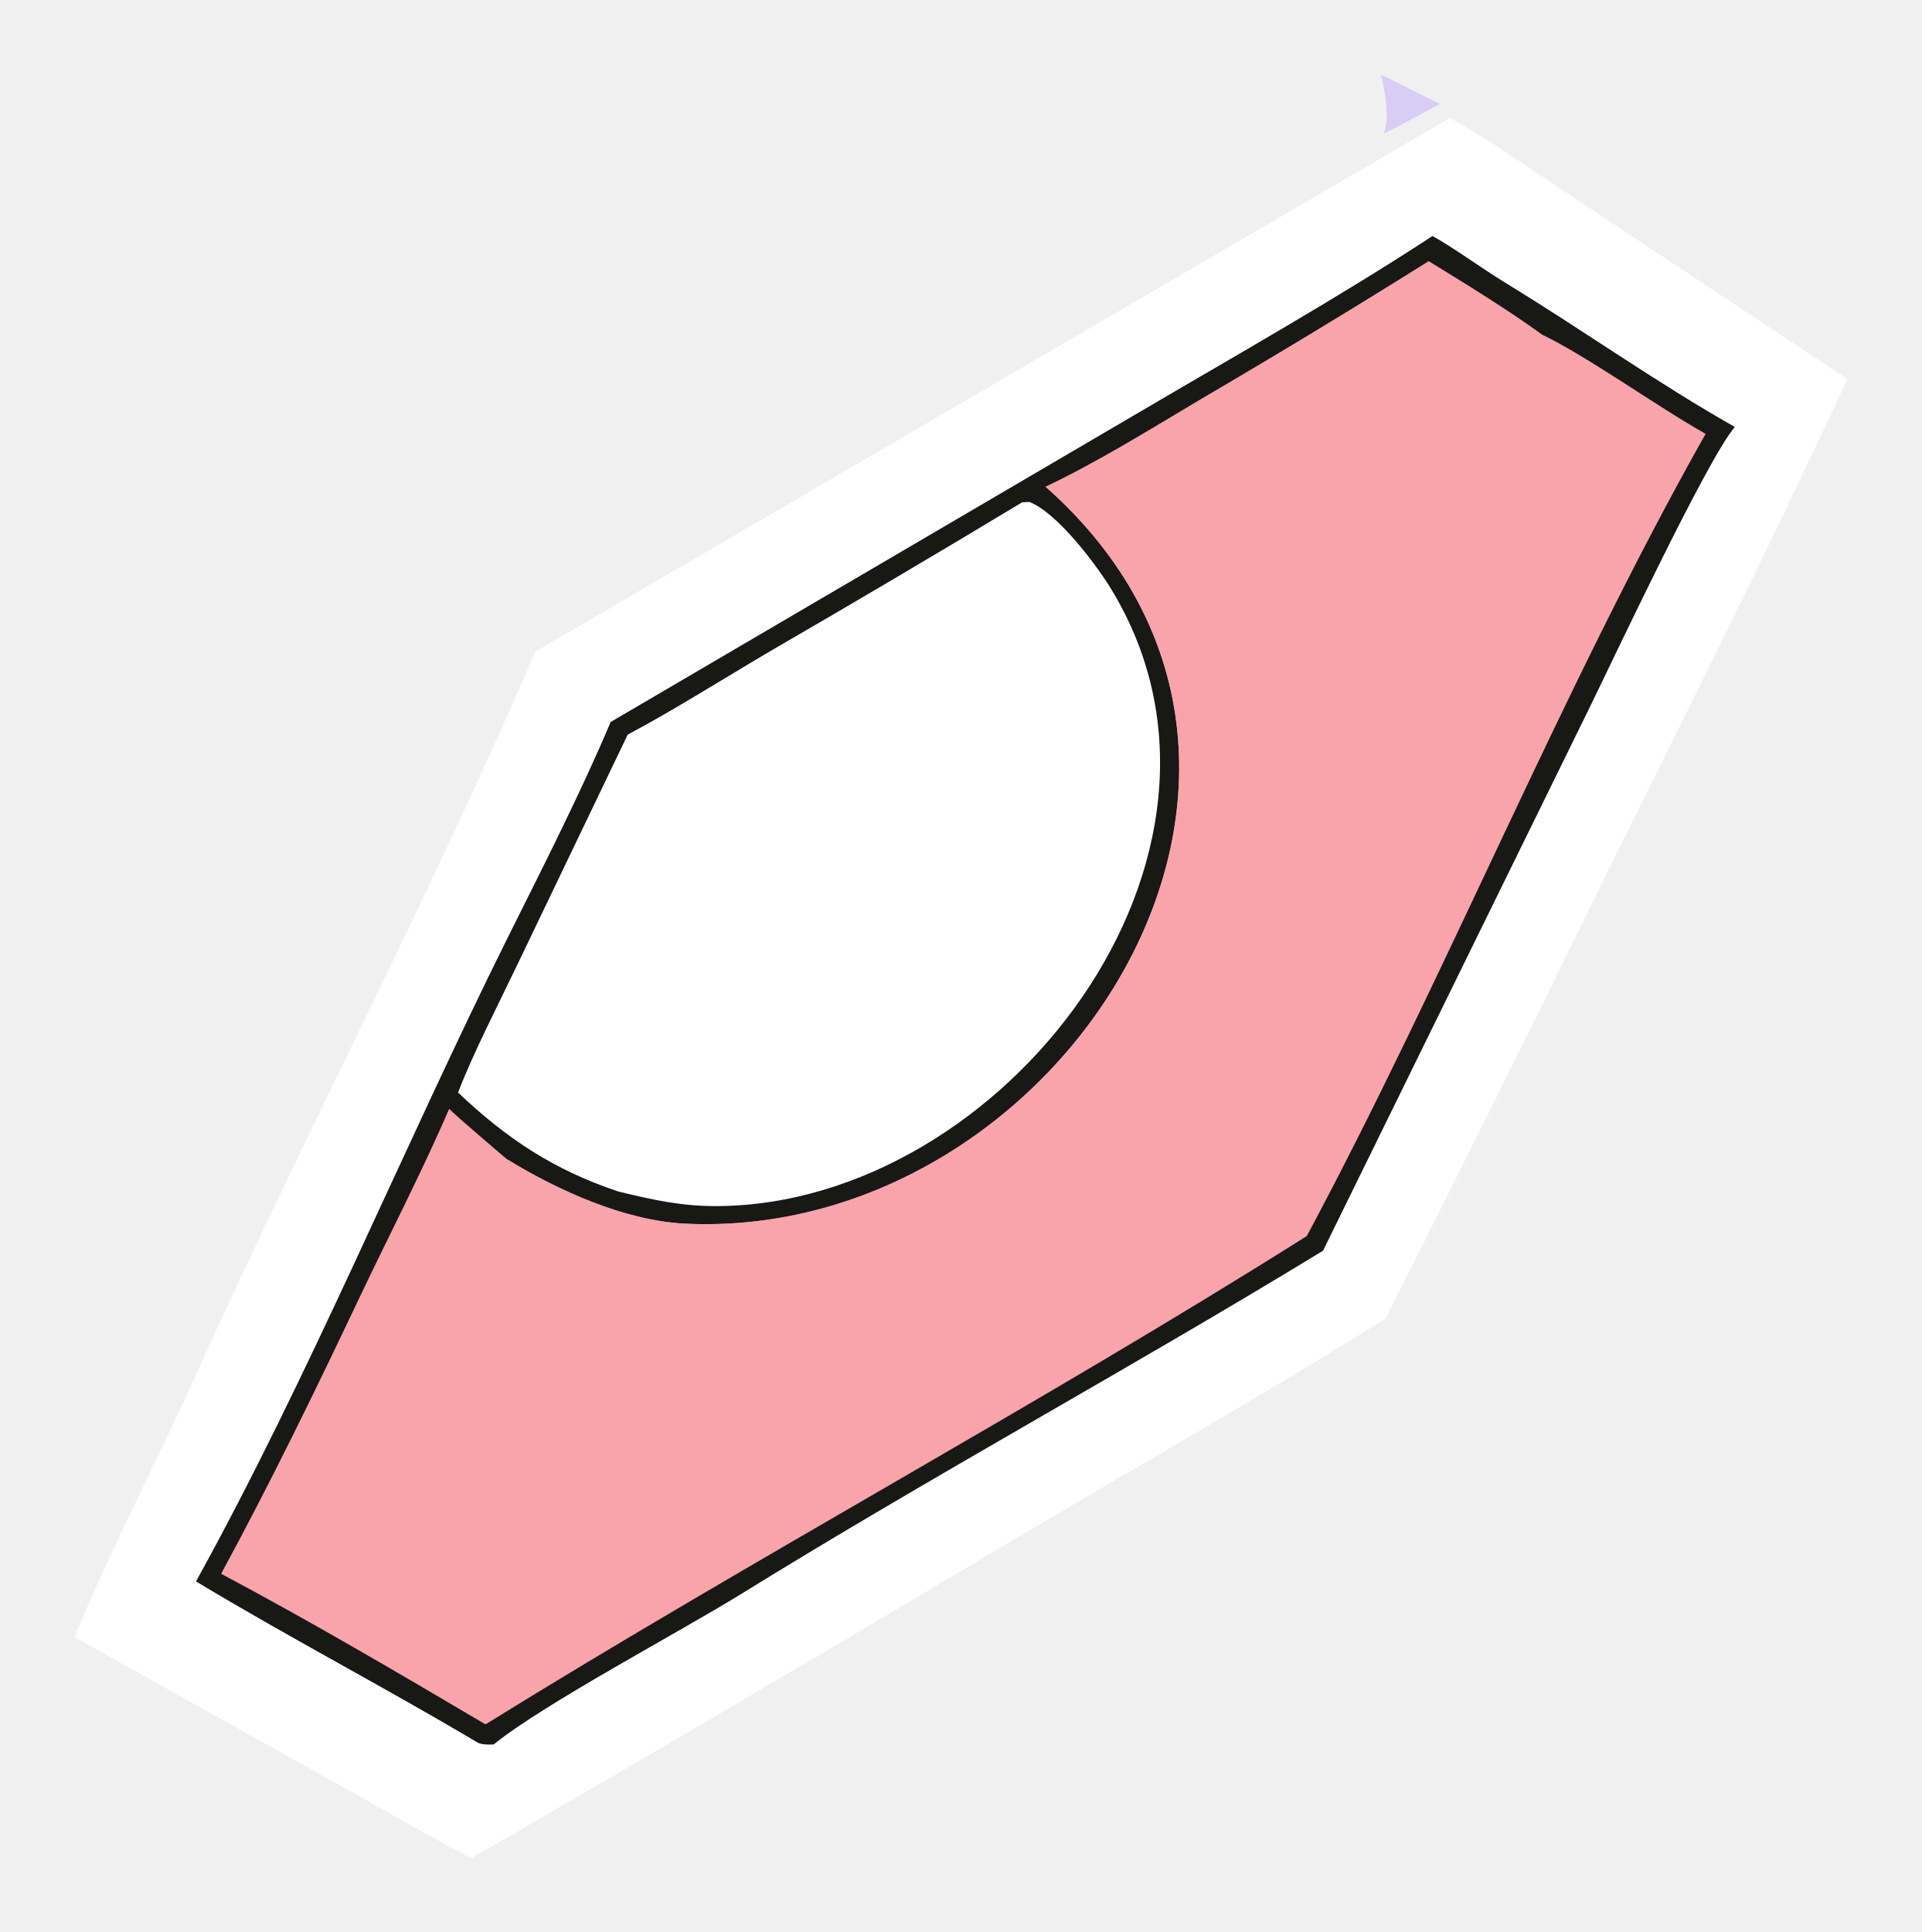
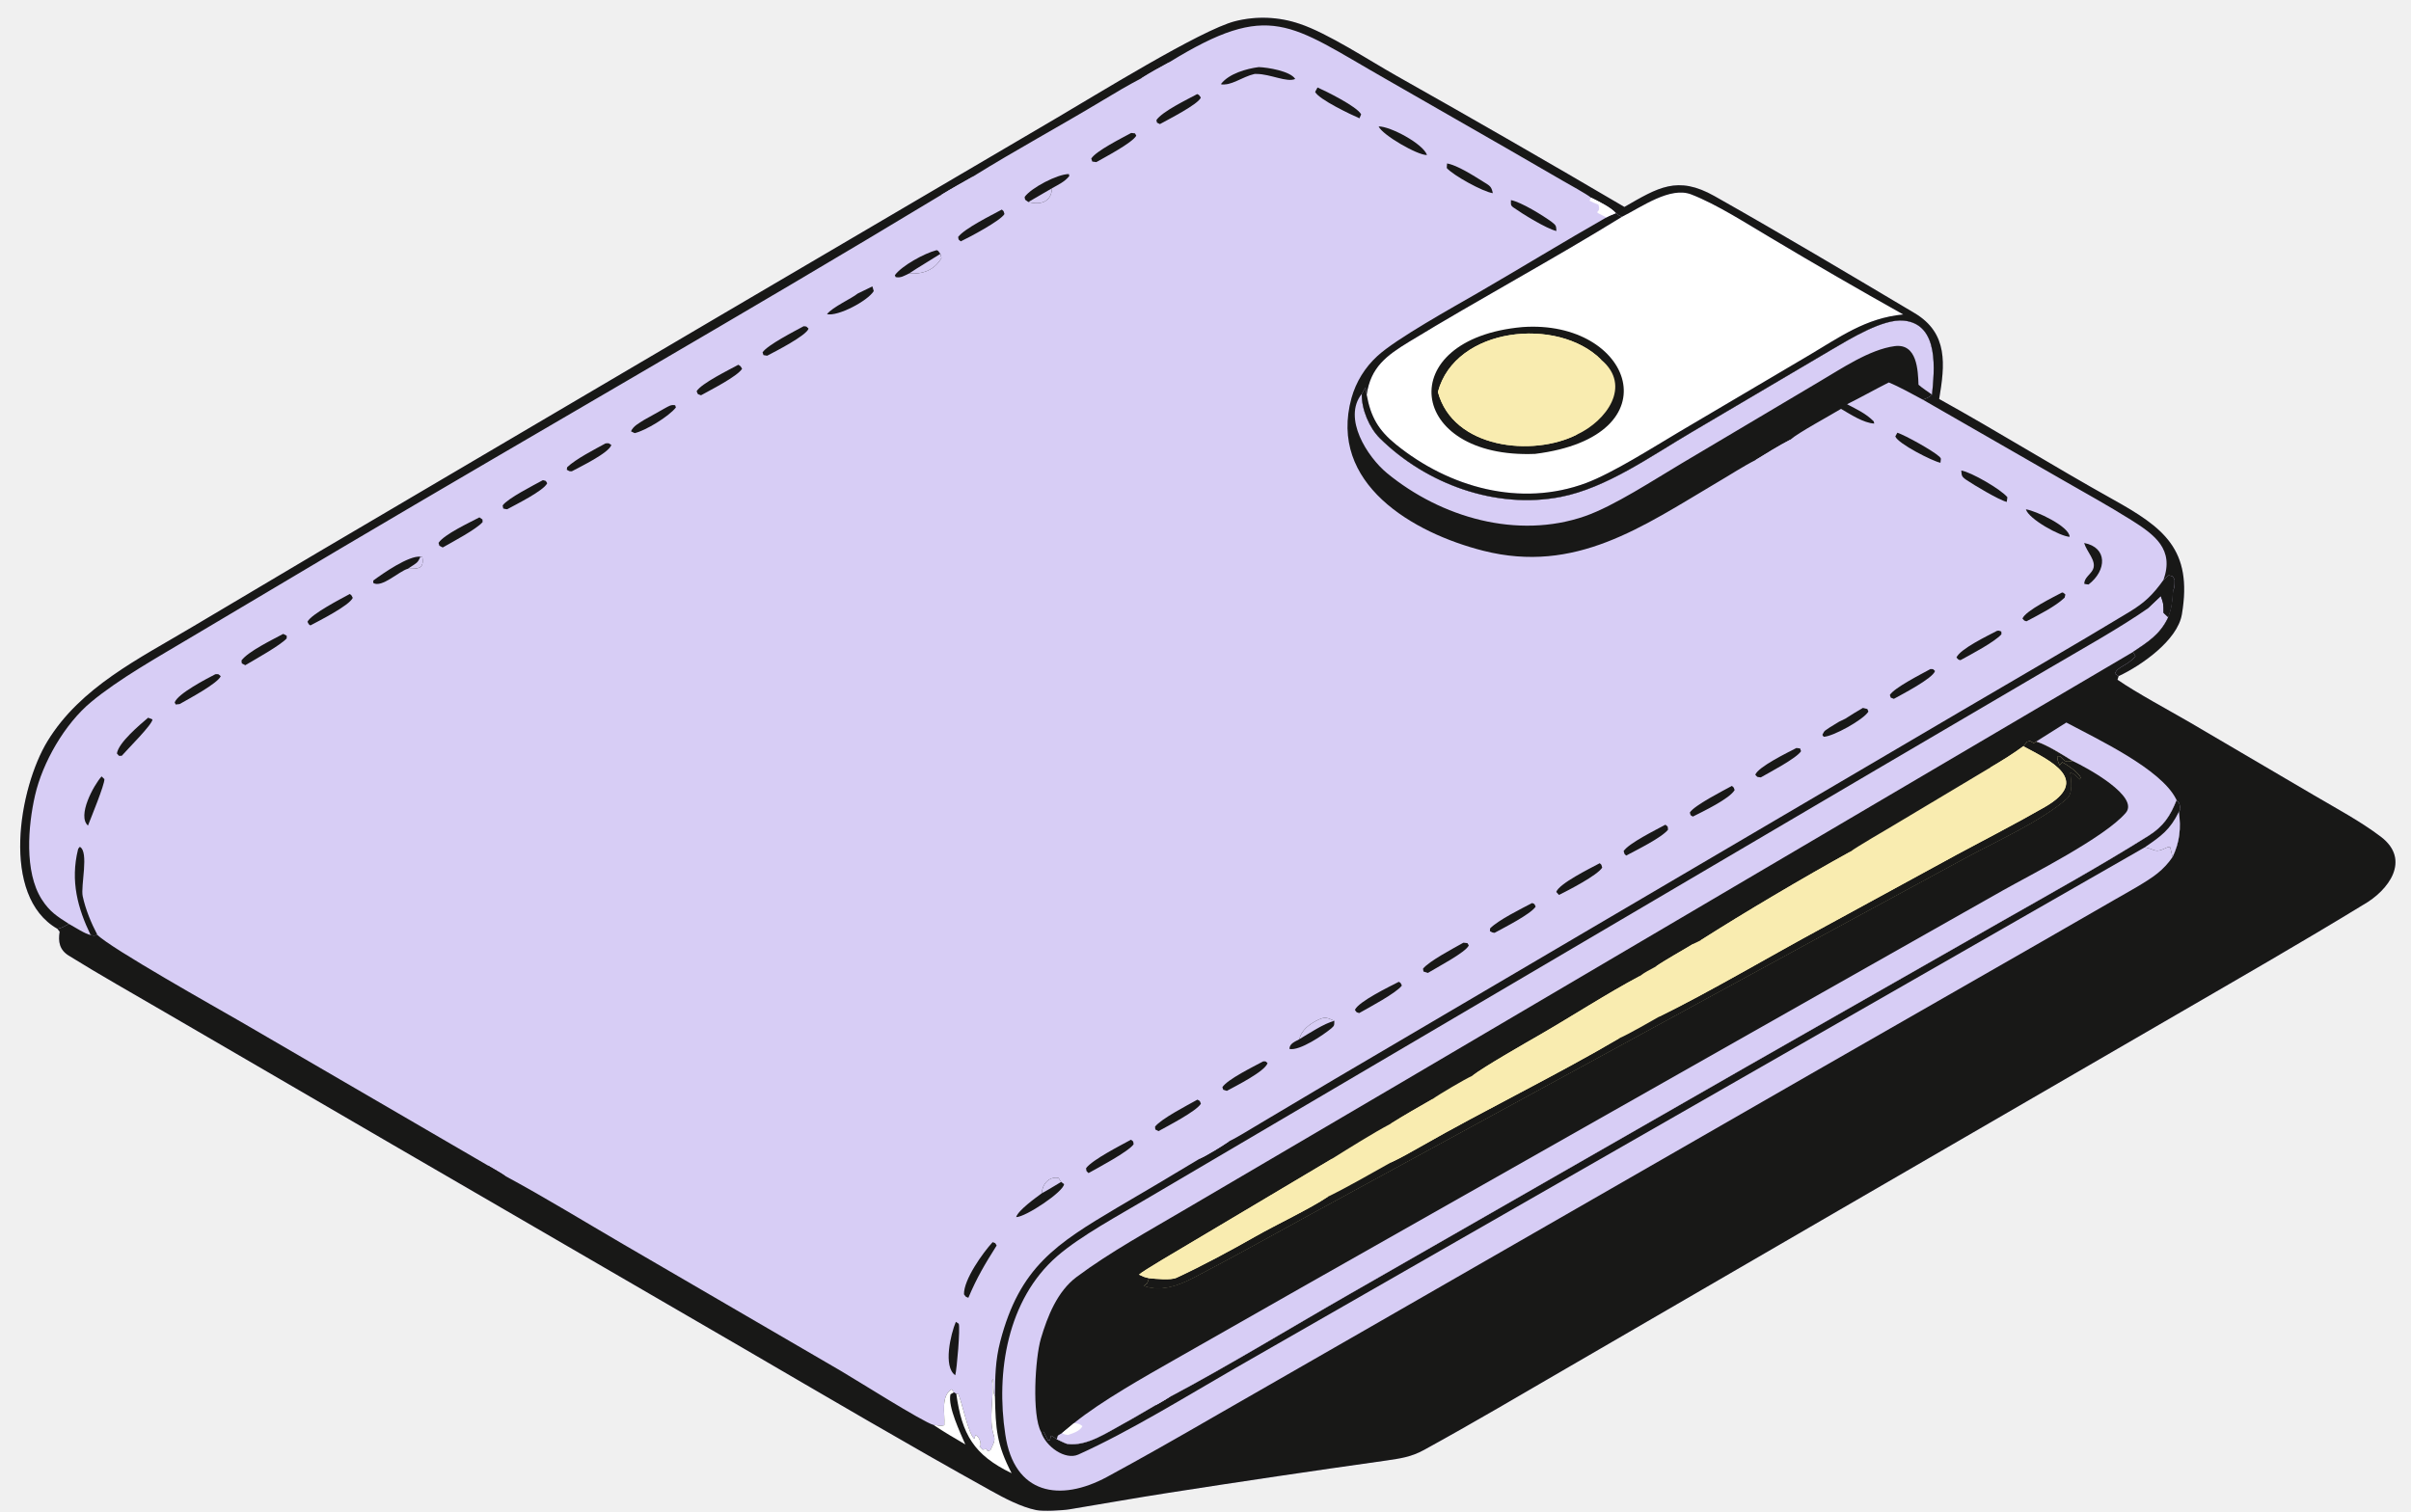
- <svg xmlns="http://www.w3.org/2000/svg" viewBox="0 0 413.1 415.3" width="413.1" height="415.3" fill="none">
-   <g transform="translate(-2407.6, -4610.3)">
-     <path d="M2719.28 4635.66C2725.14 4638.65 2739.23 4648.4 2745.26 4652.36L2804.69 4691.78C2788.69 4726.4 2770.14 4763.38 2753.15 4797.71C2737.44 4829.81 2721.54 4861.82 2705.44 4893.73C2680.32 4909.52 2651.87 4925.66 2626.16 4940.88C2587.31 4964.06 2548.3 4986.97 2509.13 5009.62C2506.66 5008.92 2488.01 4998.18 2484.19 4996.04L2423.6 4962.2C2431.42 4943.34 2441.17 4924.77 2449.56 4906.16C2472.76 4854.75 2500.54 4801.94 2522.68 4750.37L2719.28 4635.66Z" fill="white" />
-     <path d="M2715.51 4661.03C2719.67 4663.28 2726.75 4668.4 2731.23 4671.12C2747.51 4681.04 2763.96 4692.73 2780.51 4702.08C2774.69 4708.76 2754.34 4752.1 2748.99 4763.01L2691.99 4879.15C2651.2 4904.07 2607.71 4927.69 2566.93 4952.93C2553.51 4961.23 2524.57 4976.5 2513.72 4985.28C2512.67 4985.34 2511.06 4985.36 2510.16 4984.82C2490.26 4972.98 2469.53 4962.18 2449.73 4950.24C2474.05 4906.31 2494.37 4856.74 2516.83 4811.66C2524.12 4797.04 2532.57 4780.45 2538.86 4765.5L2652.08 4699.15C2672.22 4687.3 2696.08 4673.81 2715.51 4661.03Z" fill="#181817" />
-     <path d="M2714.7 4666.47C2722.2 4671.06 2731.93 4677.05 2738.94 4682.16C2748.87 4686.91 2763.78 4697.69 2774.23 4703.56C2743.26 4758.46 2718.41 4820.12 2688.5 4876C2631.51 4911.95 2569.65 4945.22 2511.96 4980.97C2493.54 4970.09 2474.02 4958.62 2455.13 4948.6C2465.71 4929.1 2475.34 4909.33 2484.84 4889.29C2491.07 4876.15 2498.43 4861.96 2504.14 4848.66C2506.15 4850.64 2516.62 4859.54 2516.59 4859.5C2527.59 4866.23 2541.91 4872.72 2554.91 4873.34C2635.3 4877.14 2700.91 4775.58 2632.36 4714.94C2643.65 4709.59 2655.13 4702.42 2665.86 4696.05C2682.28 4686.44 2698.57 4676.58 2714.7 4666.47Z" fill="#F9A3AA" />
-     <path d="M2714.7 4666.47C2722.2 4671.06 2731.93 4677.05 2738.94 4682.16C2732.15 4682.03 2717.3 4669.89 2714.91 4671.15C2703.35 4677.19 2645.91 4708.72 2642.25 4718.31C2643.24 4719.31 2642.59 4718.91 2644.32 4719.22C2673.47 4754.87 2667.6 4809.24 2635.68 4841.59C2621.68 4855.78 2617.55 4857.03 2601.62 4867.5C2584.32 4878.87 2523.1 4880.59 2516.59 4859.5C2527.59 4866.23 2541.91 4872.72 2554.91 4873.34C2635.3 4877.14 2700.91 4775.58 2632.36 4714.94C2643.65 4709.59 2655.13 4702.42 2665.86 4696.05C2682.28 4686.44 2698.57 4676.58 2714.7 4666.47Z" fill="#F9A3AA" />
-     <path d="M2627.33 4718.27L2628.86 4718.2C2634.77 4720.45 2643.14 4731.48 2646.49 4736.99C2681.3 4794.24 2623.22 4869.23 2561.78 4869.56C2554.12 4869.61 2547.87 4868.21 2540.49 4866.42C2526.72 4861.82 2516.54 4855.1 2506.07 4845.16C2508.96 4837.39 2515.17 4825.28 2518.87 4817.53L2542.53 4768.21C2551.96 4763.23 2563.9 4755.72 2573.27 4750.21C2591.38 4739.72 2609.4 4729.08 2627.33 4718.27Z" fill="white" />
-     <path d="M2704.47 4626.32C2708.55 4628.36 2713.02 4630.71 2717.11 4632.63C2713.52 4634.53 2708.57 4637.33 2705.01 4639.01C2706.43 4635.55 2705.28 4629.92 2704.47 4626.32Z" fill="#D7CDF5" />
+ <svg xmlns="http://www.w3.org/2000/svg" viewBox="0 0 639.9 401.2" width="639.9" height="401.2" fill="none">
+   <g transform="translate(-3902.9, -5130.4)">
+     <path d="M3918.14 5376.94C3902.94 5368.29 3907.92 5339.54 3915.53 5327.1C3924.29 5312.78 3939.79 5305.25 3953.79 5296.9L3987.17 5277.09L4095.33 5213.41L4183.13 5161.84C4193.08 5156.04 4221.67 5138.29 4230.71 5136.03C4236.36 5134.6 4242.3 5134.84 4247.82 5136.72C4255.23 5139.16 4266.53 5146.58 4273.57 5150.54C4293.83 5161.95 4313.98 5173.55 4334.03 5185.33C4342.93 5180.22 4348.07 5176.88 4357.96 5182.46C4375.82 5192.54 4393.43 5203.04 4411.06 5213.52C4420.02 5218.85 4419.1 5227.26 4417.57 5236.31C4433.03 5244.88 4448.07 5254.25 4463.63 5262.93C4477.09 5270.43 4484.91 5276.17 4481.99 5293.46C4480.83 5300.39 4471.16 5307.09 4465.2 5309.87L4464.9 5310.83C4469.95 5314.32 4478.5 5318.9 4484.09 5322.15L4517.14 5341.55C4522.99 5344.99 4529.42 5348.42 4534.79 5352.5C4542.88 5358.64 4536.87 5366.76 4530.13 5370.56C4513.77 5380.56 4497.18 5390.07 4480.61 5399.69L4390.91 5451.68L4319.6 5493.05C4306.8 5500.49 4293.83 5508.15 4280.85 5515.27C4277.39 5517.16 4274.63 5517.52 4270.78 5518.09C4251.52 5520.8 4232.28 5523.65 4213.06 5526.65C4204.27 5528.01 4195.54 5529.59 4186.76 5531.03C4184.84 5531.35 4179.74 5531.6 4177.95 5531.24C4173.93 5530.43 4169.51 5528.09 4165.92 5526.1C4143.88 5513.86 4122.08 5501.03 4100.29 5488.34L4006.66 5433.98L3946.69 5399.09C3938.17 5394.1 3929.53 5389.27 3921.15 5384.06C3918.68 5382.53 3918.3 5380.35 3918.73 5377.71L3918.14 5376.94Z" fill="#D7CDF5" />
+     <path d="M4477.1 5284.35L4478.49 5283.1C4479.84 5283.49 4479.35 5283.1 4480.05 5284.25C4480.06 5285.08 4480.12 5286.45 4479.64 5287.17C4479.39 5289.99 4479.36 5291.56 4478.32 5294.23L4478.22 5294.54C4476.11 5298.89 4472.9 5300.85 4469.01 5303.46L4469.67 5304.55C4467.54 5307.23 4464.84 5307.25 4464.23 5309.24L4465.2 5309.87L4464.9 5310.83C4469.95 5314.32 4478.5 5318.9 4484.09 5322.15L4517.14 5341.55C4522.99 5344.99 4529.42 5348.42 4534.79 5352.5C4542.88 5358.64 4536.87 5366.76 4530.13 5370.56C4513.77 5380.56 4497.18 5390.07 4480.61 5399.69L4390.91 5451.68L4319.6 5493.06C4306.8 5500.49 4293.83 5508.15 4280.85 5515.27C4277.39 5517.16 4274.63 5517.52 4270.78 5518.09C4251.52 5520.8 4232.28 5523.65 4213.06 5526.65C4204.27 5528.01 4195.54 5529.59 4186.76 5531.03C4184.84 5531.35 4179.74 5531.6 4177.95 5531.24C4173.93 5530.43 4169.5 5528.09 4165.92 5526.1C4143.88 5513.86 4122.08 5501.03 4100.29 5488.34L4006.66 5433.98L3946.69 5399.09C3938.17 5394.1 3929.53 5389.27 3921.15 5384.06C3918.68 5382.53 3918.3 5380.35 3918.73 5377.71L3918.14 5376.94C3919.29 5376.75 3920.16 5376.19 3921.2 5375.65C3922.6 5376.41 3925.69 5378.43 3926.95 5378.58C3927.89 5378.79 3927.82 5378.81 3928.74 5378.54C3932.16 5382.06 3960.69 5398.07 3966.6 5401.49L4032.43 5439.79C4033.92 5440.67 4035.69 5441.66 4037.11 5442.62C4047.24 5448.06 4058.23 5454.8 4068.26 5460.64L4126.07 5494.29C4130.09 5496.63 4147.69 5507.78 4150.71 5508.66C4152.08 5508.69 4152.17 5509.08 4153.53 5508.71C4153.73 5505.57 4152.52 5500.96 4155.5 5499.18L4156.08 5499.98L4156.71 5500.37L4157.26 5500.44C4158.24 5502.72 4159.97 5511.28 4161.51 5512.3L4161.79 5511.34C4162.74 5511.72 4163.14 5512.95 4163.19 5513.92L4162.87 5514.36L4163.69 5515.19L4164.68 5515.05L4165.05 5515.58L4165.76 5515.35C4166.42 5513.9 4167.15 5512.88 4166.69 5511.5C4165.17 5506.9 4166.78 5501.75 4166.21 5496.83L4166.44 5496.45C4166.63 5497.99 4166.34 5499.86 4166.97 5501.04C4167.01 5495.83 4167.07 5491.48 4168.38 5486.46C4173.52 5466.7 4183.26 5460.56 4199.4 5450.96C4206.71 5446.69 4214 5442.37 4221.24 5438C4223.38 5437.02 4227.24 5434.65 4229.19 5433.3C4231.19 5432.37 4235.57 5429.64 4237.63 5428.43L4257.08 5416.87L4328.27 5375.02L4423.52 5319.07C4438.33 5310.36 4453.34 5301.74 4468.04 5292.84C4472.13 5290.36 4474.32 5288.25 4477.1 5284.35Z" fill="#181817" />
+     <path d="M4476.41 5288.71C4477.15 5290.81 4477.09 5290.78 4477.1 5293.07L4478.32 5294.23L4478.22 5294.54C4476.11 5298.89 4472.9 5300.85 4469.01 5303.46L4275.09 5417.59L4217.74 5451.26C4208.2 5456.9 4197.47 5462.76 4188.65 5469.35C4183.52 5473.19 4180.92 5479.77 4179.15 5485.75C4177.63 5490.93 4176.74 5506.05 4179.22 5510.52L4179.93 5510.48C4180.31 5511.23 4180.68 5511.99 4181.05 5512.74L4181.54 5512.69L4181.87 5511.46C4182.51 5511.82 4182.79 5512 4183.38 5512.44C4183.92 5512.68 4185.76 5513.62 4186.18 5513.68C4191.37 5514.39 4196.76 5510.61 4201.2 5508.22C4203.88 5506.77 4206.82 5504.98 4209.59 5503.39C4210.73 5502.82 4212.2 5501.88 4213.33 5501.21C4228.55 5493.16 4246.22 5482.39 4261.31 5473.77L4366.29 5413.64L4434.5 5374.76C4447.3 5367.48 4460.64 5360.08 4473.12 5352.25C4477.13 5349.73 4478.9 5346.99 4480.58 5342.77C4481.5 5343.67 4481.39 5343.95 4481.59 5345.24L4481.19 5345.88C4481.78 5350.23 4481.43 5353.89 4479.51 5357.9C4478.4 5359.54 4477.05 5360.99 4475.5 5362.23C4472.8 5364.41 4467.52 5367.27 4464.38 5369.08L4444.78 5380.36L4383.74 5415.33L4263.53 5484.4L4224.82 5506.61C4215.51 5511.99 4206.21 5517.29 4196.76 5522.41C4184.19 5529.22 4172.06 5527.09 4169.72 5511.19C4167.18 5494.67 4170.24 5475.38 4183.45 5463.87C4189.67 5458.46 4199.99 5452.92 4207.3 5448.57L4250.93 5422.9L4400.8 5334.75L4446.57 5307.9C4454.72 5303.1 4465.74 5296.98 4473.28 5291.67L4476.41 5288.71Z" fill="#D7CDF5" />
+     <path d="M4480.58 5342.77C4481.5 5343.67 4481.39 5343.95 4481.58 5345.24L4481.19 5345.88C4481.78 5350.23 4481.43 5353.89 4479.51 5357.9L4478.89 5355.27C4478.3 5355.27 4478.32 5355.21 4477.87 5355.43C4474.76 5356.94 4475.13 5355.91 4472.16 5355.3L4293.65 5457.52L4230.8 5493.53C4218.02 5500.88 4202.71 5510.37 4189.09 5516.5C4185.63 5518.05 4180.46 5514.41 4179.22 5510.52L4179.93 5510.48C4180.31 5511.23 4180.68 5511.99 4181.05 5512.74L4181.54 5512.69L4181.87 5511.46C4182.51 5511.82 4182.79 5512 4183.38 5512.44C4183.92 5512.68 4185.76 5513.62 4186.18 5513.68C4191.37 5514.39 4196.76 5510.61 4201.2 5508.22C4203.88 5506.77 4206.82 5504.98 4209.59 5503.39C4210.73 5502.82 4212.2 5501.88 4213.33 5501.21C4228.55 5493.16 4246.22 5482.39 4261.31 5473.77L4366.29 5413.64L4434.5 5374.76C4447.3 5367.48 4460.64 5360.08 4473.12 5352.25C4477.13 5349.73 4478.9 5346.99 4480.58 5342.77Z" fill="#181817" />
+     <path d="M4481.19 5345.88C4481.78 5350.23 4481.43 5353.89 4479.51 5357.9L4478.89 5355.28C4478.3 5355.28 4478.32 5355.21 4477.87 5355.43C4474.76 5356.94 4475.13 5355.91 4472.16 5355.3C4476.5 5352.31 4478.8 5350.73 4481.19 5345.88Z" fill="#D7CDF5" />
+     <path d="M4476.41 5288.71C4477.15 5290.81 4477.09 5290.78 4477.1 5293.07L4478.32 5294.23L4478.22 5294.54C4475.5 5293.37 4476.95 5293.48 4473.52 5292.88L4473.28 5291.67L4476.41 5288.71Z" fill="#D7CDF5" />
+     <path d="M4439.9 5328.48L4440.92 5327.28C4442.03 5327.01 4441.45 5327.02 4442.68 5327.65L4443.32 5327.23C4446.12 5328.03 4450.39 5330.77 4452.98 5332.38C4450.93 5332.77 4451.16 5332.59 4449.63 5331.14L4448.89 5331.1C4449.04 5332.39 4449.03 5332.35 4449.55 5333.54L4450.23 5332.7C4451.53 5333.41 4454.63 5335.47 4455.12 5336.82L4454.88 5337.32C4453.91 5336.47 4453.45 5335.74 4452.39 5335.57C4452.66 5337.64 4453.14 5340.98 4451.52 5342.41C4444.74 5348.35 4432.98 5353.64 4425.05 5357.91L4386.75 5378.67L4307.73 5421.73L4251.11 5452.57C4240.72 5458.26 4230.36 5464.04 4219.85 5469.52C4215.71 5471.68 4211.04 5473.4 4206.43 5471.75C4207.73 5470.79 4207.19 5471.39 4207.87 5469.69C4206.52 5469.39 4206.4 5469.3 4205.2 5468.74C4206 5467.87 4216.79 5461.57 4218.49 5460.55L4256.48 5437.95C4260.82 5435.24 4267.48 5431.06 4271.91 5428.73C4275.59 5426.41 4279.39 5424.27 4283.16 5422.1C4284.88 5420.86 4291.75 5416.8 4293.62 5415.98C4296.73 5413.56 4307.83 5407.24 4311.63 5405.05C4320.07 5400.17 4329.62 5393.99 4338.12 5389.48C4339.63 5388.37 4340.63 5387.88 4342.28 5387.01C4344.63 5385.33 4349.45 5382.69 4352.19 5381L4354.13 5380.07C4366.09 5372.46 4381.77 5363.21 4394.13 5356.39C4395.13 5355.52 4403.8 5350.47 4405.26 5349.6L4431.19 5334.1C4434.46 5332.16 4436.84 5330.72 4439.9 5328.48Z" fill="#F9ECB0" />
+     <path d="M4439.9 5328.48L4440.92 5327.28C4442.03 5327.01 4441.45 5327.02 4442.68 5327.65L4443.32 5327.23C4446.12 5328.03 4450.39 5330.77 4452.98 5332.38C4450.93 5332.77 4451.16 5332.59 4449.63 5331.14L4448.89 5331.1C4449.04 5332.39 4449.03 5332.35 4449.55 5333.54L4450.23 5332.7C4451.53 5333.41 4454.63 5335.47 4455.12 5336.82L4454.88 5337.32C4453.91 5336.47 4453.45 5335.74 4452.39 5335.57C4452.66 5337.64 4453.14 5340.98 4451.52 5342.41C4444.74 5348.35 4432.98 5353.64 4425.05 5357.91L4386.75 5378.67L4307.73 5421.73L4251.11 5452.57C4240.72 5458.26 4230.36 5464.04 4219.85 5469.52C4215.71 5471.68 4211.04 5473.4 4206.43 5471.75C4207.73 5470.79 4207.19 5471.39 4207.86 5469.69C4209.69 5469.86 4213.62 5470.28 4215.15 5469.57C4221.86 5466.48 4229.73 5462.24 4236.13 5458.59C4241.54 5455.51 4250.59 5451.25 4255.38 5448.03C4260.73 5445.42 4266.72 5441.93 4271.99 5439C4274.47 5437.86 4277.45 5436.18 4279.83 5434.82C4297.2 5424.9 4315.67 5416 4332.87 5405.89C4334.65 5405.18 4341.58 5401.23 4343.22 5400.28C4356.27 5393.92 4373.06 5383.99 4386.2 5376.91L4422.22 5357.27C4430.01 5353.07 4437.94 5349.03 4445.62 5344.61C4458.08 5337.44 4447.13 5332.35 4439.9 5328.48Z" fill="#181817" />
+     <path d="M4439.9 5328.48C4447.13 5332.35 4458.08 5337.44 4445.62 5344.61C4437.94 5349.03 4430.01 5353.07 4422.22 5357.27L4386.2 5376.91C4373.06 5383.99 4356.27 5393.92 4343.23 5400.28C4344.45 5395.8 4361.4 5388.65 4365.95 5386.83C4366.72 5385.62 4367.2 5384.65 4368.52 5384.08C4376.31 5380.77 4383.07 5377.23 4390.37 5373C4395.06 5370.29 4403.17 5367.63 4407.25 5363.63C4410.15 5360.79 4413.6 5362.14 4415.46 5359.99C4415.22 5359.14 4415.24 5359.56 4415.33 5358.76C4422.22 5355.15 4429.12 5351.79 4435.64 5347.56C4439.77 5344.9 4453.39 5342.27 4447.83 5334.85C4446.51 5334.52 4445.48 5334.22 4444.52 5333.19C4438.95 5327.17 4436.59 5335.79 4431.19 5334.1C4434.46 5332.16 4436.84 5330.72 4439.9 5328.48Z" fill="#F9ECB0" />
+     <path d="M4256.48 5437.95C4255.06 5443.5 4237.38 5449.99 4232.86 5453.11C4230.59 5454.67 4211.92 5464.93 4211.93 5465.97L4211.92 5465.46L4212.44 5466.05C4213.49 5466.02 4214.26 5465.79 4214.89 5466.28L4213.17 5467.44L4213.17 5468.02L4213.8 5468.23C4215.99 5466.81 4222.77 5465.63 4223.26 5464.32L4222.58 5463.7C4223.82 5462.19 4229.17 5461.4 4230.62 5460.31C4237.95 5454.8 4246.39 5451.5 4254.62 5447.67L4255.38 5448.03C4250.59 5451.25 4241.54 5455.51 4236.13 5458.59C4229.73 5462.24 4221.86 5466.48 4215.15 5469.57C4213.62 5470.28 4209.69 5469.86 4207.87 5469.69C4206.52 5469.39 4206.4 5469.3 4205.2 5468.74C4206 5467.87 4216.79 5461.57 4218.49 5460.55L4256.48 5437.95Z" fill="#F9ECB0" />
+     <path d="M4271.99 5439C4272.21 5437.88 4272.54 5437.66 4273.56 5436.81C4276.8 5434.08 4275.61 5434.17 4279.21 5434.32C4283.3 5430.89 4329.1 5405.52 4332.87 5405.89C4315.67 5416 4297.2 5424.9 4279.83 5434.82C4277.45 5436.18 4274.47 5437.86 4271.99 5439Z" fill="#F9ECB0" />
+     <path d="M4338.12 5389.48C4336.29 5394.42 4318.06 5401.99 4313.49 5404.9C4310.18 5407 4311.31 5405.62 4309.07 5408.54C4307.06 5411.15 4302.21 5410.14 4300.24 5414.98C4299.18 5415.38 4294.7 5416.18 4293.62 5415.98C4296.73 5413.56 4307.83 5407.24 4311.63 5405.04C4320.07 5400.17 4329.62 5393.99 4338.12 5389.48Z" fill="#F9ECB0" />
+     <path d="M4394.13 5356.39C4392.39 5360.41 4378.23 5366.78 4374.09 5369.34C4368.05 5373.07 4361.18 5378.91 4354.13 5380.07C4366.09 5372.46 4381.77 5363.21 4394.13 5356.39Z" fill="#F9ECB0" />
+     <path d="M4283.16 5422.1C4281.44 5425.89 4276.09 5428.82 4271.91 5428.73C4275.59 5426.41 4279.39 5424.27 4283.16 5422.1Z" fill="#F9ECB0" />
+     <path d="M4352.19 5381C4352.78 5381.77 4353.29 5382.11 4353.21 5382.82L4352.7 5382.99C4350.31 5383.82 4344.19 5387 4342.28 5387.01C4344.63 5385.33 4349.45 5382.69 4352.19 5381Z" fill="#F9ECB0" />
+     <path d="M4451.32 5322.19C4459.59 5326.61 4476.37 5334.47 4480.42 5342.44L4480.58 5342.77C4478.9 5346.99 4477.13 5349.73 4473.12 5352.25C4460.64 5360.08 4447.3 5367.48 4434.5 5374.76L4366.29 5413.64L4261.31 5473.77C4246.22 5482.39 4228.55 5493.16 4213.33 5501.21C4212.2 5501.88 4210.73 5502.82 4209.59 5503.39C4206.82 5504.98 4203.88 5506.77 4201.2 5508.22C4196.76 5510.61 4191.37 5514.39 4186.18 5513.68C4185.76 5513.62 4183.92 5512.68 4183.38 5512.44C4183.77 5511.09 4183.4 5511.67 4184.76 5510.8L4187.93 5508.17C4195.15 5502.32 4206.73 5495.83 4214.9 5491.17L4248.23 5472.21L4386.62 5393.82L4434.46 5366.76C4441.64 5362.7 4461.46 5352.75 4467.1 5346.16C4470.77 5341.86 4457.11 5334.33 4452.98 5332.38C4450.39 5330.77 4446.12 5328.03 4443.32 5327.23L4451.32 5322.19Z" fill="#D7CDF5" />
+     <path d="M4209.59 5503.39C4209.18 5501.37 4209.64 5500.87 4211.23 5499.86C4212.93 5499.88 4212.28 5499.57 4213.38 5500.53L4213.33 5501.21C4212.2 5501.88 4210.73 5502.82 4209.59 5503.39Z" fill="#D7CDF5" />
+     <path d="M4184.76 5510.8L4187.93 5508.17C4189.15 5508.33 4189.26 5508.22 4190.19 5508.96C4189.51 5510.28 4187.73 5510.83 4186.34 5511.3C4185.42 5511.12 4185.51 5511.25 4184.76 5510.8Z" fill="white" />
+     <path d="M4206.43 5471.75C4211.04 5473.4 4215.71 5471.68 4219.85 5469.52C4230.36 5464.04 4240.72 5458.26 4251.11 5452.57L4307.73 5421.73L4386.75 5378.67L4425.05 5357.91C4432.98 5353.64 4444.74 5348.35 4451.52 5342.41C4453.14 5340.98 4452.66 5337.64 4452.39 5335.57C4453.45 5335.74 4453.91 5336.47 4454.88 5337.32C4456.29 5339.54 4457.27 5340.68 4456.67 5343.36C4455.94 5346.62 4452.04 5349.02 4449.23 5350.56C4432.6 5359.73 4415.85 5368.77 4399.19 5377.89L4293.49 5435.64L4243.47 5463.24C4234.78 5468.06 4225.86 5473.15 4216.94 5477.52C4210.3 5480.77 4202.93 5477.46 4196.91 5474.23C4198.62 5473.02 4200.61 5471.54 4202.36 5470.44C4203.69 5470.85 4205.13 5471.26 4206.43 5471.75Z" fill="#181817" />
+     <path d="M4156.71 5500.37L4157.26 5500.44C4158.24 5502.72 4159.97 5511.28 4161.51 5512.3L4161.79 5511.34C4162.74 5511.72 4163.14 5512.95 4163.19 5513.92L4162.87 5514.36L4163.69 5515.19L4164.68 5515.05L4165.05 5515.58L4165.76 5515.35C4166.42 5513.9 4167.15 5512.88 4166.69 5511.5C4165.17 5506.9 4166.78 5501.75 4166.21 5496.83L4166.44 5496.45C4166.63 5497.99 4166.34 5499.86 4166.97 5501.04C4167.15 5509.77 4167.43 5513.78 4171.39 5521.45C4161.35 5516.61 4158.2 5511.12 4156.71 5500.37Z" fill="white" />
+     <path d="M4150.71 5508.66C4152.08 5508.69 4152.17 5509.08 4153.53 5508.71C4153.73 5505.57 4152.52 5500.96 4155.5 5499.18L4156.08 5499.98L4155.16 5500.51C4154.41 5503.79 4157.78 5510.7 4159.1 5513.81C4156.38 5512.19 4153.28 5510.44 4150.71 5508.66Z" fill="white" />
+     <path d="M4476.41 5288.71C4477.32 5287.5 4478.03 5286.19 4479.06 5284.85L4479.51 5285.12L4479.64 5287.17C4479.39 5289.99 4479.36 5291.56 4478.32 5294.23L4477.1 5293.07C4477.09 5290.78 4477.15 5290.81 4476.41 5288.71Z" fill="#181817" />
+     <path d="M4032.43 5439.79C4033.92 5440.67 4035.69 5441.66 4037.11 5442.62L4035.64 5442.54C4033.21 5444.65 4031.75 5442.82 4032.43 5439.79Z" fill="#181817" />
+     <path d="M4333.38 5187.95C4338.61 5185.32 4346.18 5179.83 4351.79 5182.01C4358.61 5184.65 4366.57 5189.81 4373.02 5193.61C4384.6 5200.53 4396.28 5207.28 4408.04 5213.87C4398 5214.82 4391.17 5219.91 4382.52 5225L4348.52 5245.07C4341.69 5249.12 4330.93 5255.98 4323.84 5258.62C4306.42 5265.11 4287.51 5259.81 4273.41 5248.39C4268.74 5244.61 4266.7 5241.06 4265.63 5235.19C4266.69 5227.85 4270.9 5224.77 4276.9 5221.11C4295.5 5209.78 4314.85 5199.39 4333.38 5187.95Z" fill="white" />
+     <path d="M4306.94 5217.22C4336.17 5215.11 4347.58 5246.21 4310.32 5250.88C4276.22 5252.27 4272.42 5220.32 4306.94 5217.22Z" fill="#181817" />
+     <path d="M4284.53 5234.44C4289.13 5217.15 4316.37 5214.35 4327.88 5225.89C4336.12 5232.83 4329.21 5242.14 4321.48 5245.73C4309.62 5251.78 4288.53 5249.43 4284.53 5234.44Z" fill="#F9ECB0" />
+     <path d="M4284.53 5234.44C4289.13 5217.15 4316.37 5214.35 4327.88 5225.89C4327.19 5225.7 4326.44 5225.53 4325.76 5225.3L4325.98 5226.23C4324.91 5225.99 4325.36 5226.28 4324.62 5225.47L4324.3 5225.12C4321.54 5222.1 4311.97 5220.08 4308.03 5220.74C4302.41 5221.7 4294.49 5221.84 4290.88 5226.86C4289.09 5229.35 4286.86 5231.95 4287.31 5235.32C4288.25 5238.52 4293.2 5243.24 4295.72 5245.69C4295.97 5245.93 4297.37 5246.22 4297.73 5246.36C4301.47 5247.88 4318.31 5246.46 4321.2 5245.04L4321.48 5245.73C4309.62 5251.78 4288.53 5249.43 4284.53 5234.44Z" fill="#F9ECB0" />
+     <path d="M4331.77 5186.97C4332.51 5187.55 4332.53 5187.57 4333.38 5187.95C4314.85 5199.39 4295.5 5209.78 4276.9 5221.11C4270.9 5224.77 4266.69 5227.85 4265.63 5235.19L4265.31 5233.27C4264.97 5233.81 4264.65 5234.4 4264.33 5234.95C4264.23 5239.02 4266.3 5243.94 4269.13 5246.73C4281.43 5258.89 4299.93 5265.66 4317.16 5262.29C4329.31 5259.92 4341.17 5251.41 4351.91 5245.1L4389.25 5223.08C4394.02 5220.3 4402.67 5214.97 4408.15 5215.5C4417.79 5216.43 4416.25 5229.03 4415.68 5235.15C4414.84 5235.95 4414.31 5236.07 4413.24 5236.49C4410.64 5235.1 4406.9 5233.01 4404.2 5231.92C4400.51 5233.78 4396.77 5235.89 4393.13 5237.7C4395.77 5239.1 4398.09 5240.13 4400.2 5242.24L4400.34 5242.83C4397.47 5242.67 4394.03 5240.38 4391.52 5238.93C4388.58 5240.73 4380.18 5245.24 4378.1 5247.09C4374.88 5248.76 4371.86 5250.66 4368.77 5252.55C4365.81 5254.02 4361.63 5256.73 4358.65 5258.46C4338.74 5270.25 4321.04 5282.79 4296.57 5276.59C4277.89 5271.85 4255.35 5258.75 4261.6 5236.04C4262.8 5231.77 4265.17 5227.93 4268.44 5224.93C4273.43 5220.31 4288.6 5211.93 4295.21 5208.1C4306.5 5201.56 4317.96 5194.54 4329.25 5188.11C4329.78 5187.77 4331.14 5187.24 4331.77 5186.97Z" fill="#181817" />
+     <path d="M4264.33 5234.95C4264.23 5239.02 4266.3 5243.94 4269.13 5246.73C4281.43 5258.89 4299.93 5265.66 4317.16 5262.29C4329.31 5259.92 4341.17 5251.41 4351.91 5245.1L4389.25 5223.08C4394.02 5220.3 4402.67 5214.97 4408.15 5215.5C4417.79 5216.43 4416.25 5229.03 4415.68 5235.15C4414.56 5234.37 4413.08 5233.4 4412.09 5232.52C4411.94 5228.73 4411.74 5221.49 4405.75 5222.28C4399.09 5223.17 4391.66 5228.24 4385.8 5231.68L4349.2 5253.41C4342.02 5257.66 4331.22 5264.76 4323.57 5267.41C4305.62 5273.64 4285.39 5267.78 4271.06 5256.02C4265.81 5251.71 4259.17 5241.38 4264.33 5234.95Z" fill="#D7CDF5" />
+     <path d="M3918.14 5376.94C3902.94 5368.29 3907.92 5339.54 3915.53 5327.1C3924.29 5312.78 3939.79 5305.25 3953.79 5296.9L3987.17 5277.09L4095.33 5213.41L4183.13 5161.84C4193.08 5156.04 4221.67 5138.29 4230.71 5136.03C4236.36 5134.6 4242.3 5134.84 4247.82 5136.72C4255.23 5139.16 4266.53 5146.58 4273.57 5150.54C4293.83 5161.95 4313.98 5173.55 4334.03 5185.33C4342.93 5180.22 4348.07 5176.88 4357.96 5182.46C4375.82 5192.54 4393.43 5203.04 4411.06 5213.52C4420.02 5218.85 4419.1 5227.26 4417.57 5236.31C4433.03 5244.88 4448.07 5254.25 4463.63 5262.93C4477.09 5270.43 4484.91 5276.17 4481.99 5293.46C4480.83 5300.39 4471.16 5307.09 4465.2 5309.87L4464.23 5309.24C4464.84 5307.25 4467.54 5307.23 4469.67 5304.55L4469.01 5303.46C4472.9 5300.85 4476.11 5298.89 4478.22 5294.54L4478.32 5294.23C4479.36 5291.56 4479.39 5289.99 4479.64 5287.17C4480.12 5286.45 4480.06 5285.08 4480.05 5284.25C4479.35 5283.1 4479.84 5283.49 4478.49 5283.1L4477.1 5284.35C4480.01 5276.21 4474.83 5272.38 4468.49 5268.4C4462.53 5264.66 4456.31 5261.24 4450.21 5257.73L4413.24 5236.49C4414.31 5236.07 4414.84 5235.95 4415.68 5235.15C4416.25 5229.03 4417.79 5216.43 4408.15 5215.5C4402.67 5214.97 4394.02 5220.3 4389.25 5223.08L4351.91 5245.1C4341.17 5251.41 4329.31 5259.92 4317.16 5262.29C4299.93 5265.66 4281.43 5258.89 4269.13 5246.73C4266.3 5243.94 4264.23 5239.02 4264.33 5234.95C4264.65 5234.4 4264.97 5233.81 4265.31 5233.27L4265.63 5235.19C4266.7 5241.06 4268.74 5244.61 4273.41 5248.39C4287.51 5259.81 4306.42 5265.11 4323.84 5258.62C4330.93 5255.97 4341.69 5249.12 4348.52 5245.07L4382.52 5225C4391.17 5219.91 4398 5214.82 4408.04 5213.87C4396.28 5207.28 4384.6 5200.53 4373.02 5193.61C4366.57 5189.81 4358.61 5184.65 4351.79 5182.01C4346.18 5179.83 4338.61 5185.32 4333.38 5187.95C4332.53 5187.57 4332.51 5187.55 4331.77 5186.97C4330.43 5185.42 4327.05 5183.78 4325.18 5182.86C4323.96 5181.88 4319.27 5179.3 4317.74 5178.42L4302.71 5169.73L4270.47 5151.24C4245.17 5136.82 4240.03 5130.43 4213.23 5146.92C4210.66 5148.32 4208.28 5149.61 4205.81 5151.18C4202.44 5152.94 4198.9 5155.02 4195.63 5157C4184.26 5163.86 4172.4 5170.25 4161.13 5177.26C4158.47 5178.79 4155.26 5180.54 4152.7 5182.14C4100.22 5213.85 4046.09 5244.76 3993.23 5276.03L3953.23 5299.79C3944.83 5304.81 3934.47 5310.6 3927.08 5316.74C3920.08 5322.55 3914.2 5332.76 3912.19 5341.56C3910.37 5349.55 3909.3 5361.78 3913.97 5369.12C3916.09 5372.43 3918.05 5373.63 3921.2 5375.65C3920.16 5376.19 3919.29 5376.75 3918.14 5376.94Z" fill="#181817" />
+     <path d="M3926.95 5378.58C3923.57 5371.56 3921.52 5364.31 3923.61 5355.87C3923.67 5355.61 3923.9 5355.39 3924.09 5355.18C3926.58 5356.52 3924.27 5365.57 3924.85 5368.29C3925.59 5371.77 3927.12 5375.47 3928.74 5378.54C3927.82 5378.81 3927.89 5378.79 3926.95 5378.58Z" fill="#181817" />
+     <path d="M4325.18 5182.86C4327.05 5183.78 4330.43 5185.42 4331.77 5186.97C4331.14 5187.24 4329.78 5187.77 4329.25 5188.11C4324.69 5185.84 4328.14 5187.62 4327.11 5184.67C4326.1 5184.35 4325.73 5184.15 4324.77 5183.67L4325.18 5182.86Z" fill="white" />
+     <path d="M4161.13 5177.26C4159.78 5180.58 4156.45 5183.58 4152.7 5182.14C4155.26 5180.54 4158.47 5178.79 4161.13 5177.26Z" fill="#D7CDF5" />
+     <path d="M4213.23 5146.92C4212.85 5150.44 4209.02 5152.47 4205.81 5151.18C4208.28 5149.61 4210.66 5148.32 4213.23 5146.92Z" fill="#D7CDF5" />
+     <path d="M4378.1 5247.09C4376.81 5250.16 4372.18 5253.29 4368.77 5252.55C4371.86 5250.66 4374.88 5248.76 4378.1 5247.09Z" fill="#D7CDF5" />
+     <path d="M4221.24 5438C4221.17 5436.7 4220.86 5436.41 4221.89 5435.46C4223.41 5434.06 4227.19 5433.13 4229.19 5433.3C4227.24 5434.65 4223.38 5437.02 4221.24 5438Z" fill="#D7CDF5" />
+     <path d="M4247.76 5406.25C4248.3 5403.77 4250.57 5402.14 4252.82 5401.07C4254.73 5400.16 4255.26 5400.63 4257.04 5401.37C4256.99 5402.39 4257.19 5402.57 4256.3 5403.32C4254.19 5405.09 4247.81 5409.42 4245.13 5408.83C4245.13 5407.41 4246.58 5406.91 4247.76 5406.25Z" fill="#181817" />
+     <path d="M4247.76 5406.25C4248.3 5403.77 4250.57 5402.14 4252.82 5401.07C4254.73 5400.16 4255.26 5400.63 4257.04 5401.37C4254.28 5402.09 4250.31 5404.71 4247.76 5406.25Z" fill="#D7CDF5" />
+     <path d="M4144.16 5203C4142.83 5203.62 4141.99 5204.23 4140.61 5203.95L4140.4 5203.44C4142.32 5200.88 4148.25 5197.65 4151.37 5196.84C4151.87 5196.71 4152.18 5197.41 4152.48 5197.79L4152.77 5198.91C4150.81 5202.17 4147.81 5203.21 4144.16 5203Z" fill="#181817" />
+     <path d="M4152.48 5197.79L4152.77 5198.91C4150.81 5202.17 4147.81 5203.21 4144.16 5203C4146.75 5201.28 4149.79 5199.51 4152.48 5197.79Z" fill="#D7CDF5" />
+     <path d="M4179.39 5447.15C4179.54 5444.73 4181.24 5442.63 4183.83 5443.07L4184.54 5444.13L4185.31 5444.71C4185.22 5446.71 4175.14 5453.45 4172.6 5453.47C4173.08 5451.7 4177.84 5448.29 4179.39 5447.15Z" fill="#181817" />
+     <path d="M4179.39 5447.15C4179.54 5444.73 4181.24 5442.63 4183.83 5443.07L4184.54 5444.13C4182.97 5445.05 4180.96 5446.32 4179.39 5447.15Z" fill="#D7CDF5" />
+     <path d="M4175.83 5184.02C4174.8 5183.22 4175.01 5183.71 4174.85 5182.67C4176.63 5180.22 4183.56 5176.61 4186.59 5176.6L4186.7 5177.13C4185.48 5178.66 4183.84 5179.38 4182.11 5180.37C4181.92 5184.05 4179.07 5184.88 4175.83 5184.02Z" fill="#181817" />
+     <path d="M4175.83 5184.02L4182.11 5180.37C4181.92 5184.05 4179.07 5184.88 4175.83 5184.02Z" fill="#D7CDF5" />
+     <path d="M4236.99 5148.21C4239.33 5148.29 4245.38 5149.27 4246.66 5151.36C4244.49 5152.36 4240.02 5150.04 4236.46 5150.03L4235.87 5150.03C4232.62 5150.76 4229.41 5153.38 4227 5152.69L4228.09 5152.83L4227.07 5152.83L4227 5152.64C4229.13 5149.94 4233.68 5148.64 4236.99 5148.21Z" fill="#181817" />
+     <path d="M4014.51 5278.17L4014.99 5278.26C4015.55 5281.55 4013.73 5281.35 4011.12 5281.38C4008.8 5282.02 4004.26 5286.52 4001.97 5285.15L4001.97 5284.5C4004.49 5282.63 4011.44 5277.79 4014.51 5278.17Z" fill="#181817" />
+     <path d="M4014.51 5278.17L4014.99 5278.26C4015.55 5281.55 4013.73 5281.35 4011.12 5281.38C4011.21 5281.32 4011.3 5281.26 4011.4 5281.2L4011.85 5280.9C4013.47 5279.83 4013.72 5279.87 4014.51 5278.17Z" fill="#D7CDF5" />
+     <path d="M4166.35 5460.12C4167.26 5460.47 4166.9 5460.17 4167.42 5461.01C4164.32 5465.91 4162.17 5469.53 4159.91 5474.88C4158.98 5474.5 4159.39 5474.75 4158.75 5473.97C4158.65 5470.06 4163.75 5462.95 4166.35 5460.12Z" fill="#181817" />
+     <path d="M4397.33 5318.31L4398.51 5318.6L4398.79 5319.28C4397.5 5321.43 4389.44 5325.9 4386.92 5325.97L4386.57 5325.46C4387.2 5324.15 4387.2 5324.45 4388.55 5323.47L4391.02 5321.96L4392.68 5321.16C4394.24 5320.13 4395.73 5319.25 4397.33 5318.31Z" fill="#181817" />
+     <path d="M4203.06 5432.93C4203.85 5433.56 4203.61 5433.15 4203.77 5434.14C4202.46 5436.06 4194.2 5440.44 4191.81 5441.78C4191.09 5441.06 4191.31 5441.5 4191.15 5440.49C4192.8 5438.24 4200.27 5434.47 4203.06 5432.93Z" fill="#181817" />
+     <path d="M4379.68 5328.95L4380.65 5329.06L4380.91 5329.8C4379.75 5331.65 4372.52 5335.44 4370.23 5336.75C4369.09 5336.56 4369.53 5336.85 4368.77 5336.06C4369.47 5333.97 4377.56 5330.06 4379.68 5328.95Z" fill="#181817" />
+     <path d="M3960.07 5309.36C3961.15 5309.37 3960.67 5309.23 3961.49 5309.89C3960.63 5311.85 3952.87 5315.97 3950.57 5317.29L3949.54 5317.4L3949.26 5316.86C3950.05 5314.54 3957.74 5310.56 3960.07 5309.36Z" fill="#181817" />
+     <path d="M3978.07 5298.66L3979 5299.15L3978.99 5299.86C3977.33 5301.69 3970.53 5305.48 3968 5306.97L3967.08 5306.49L3966.99 5305.72C3968.74 5303.32 3975.18 5300.22 3978.07 5298.66Z" fill="#181817" />
+     <path d="M4220.71 5422.29C4221.54 5422.78 4221.22 5422.43 4221.63 5423.37C4220.4 5425.4 4212.82 5429.28 4210.37 5430.65L4209.53 5430.21L4209.46 5429.46C4211.09 5427.36 4218.08 5423.76 4220.71 5422.29Z" fill="#181817" />
+     <path d="M4203.13 5165.69L4204.13 5165.8L4204.48 5166.41C4203.43 5168.32 4196.16 5172.12 4193.87 5173.43L4192.8 5173.28L4192.53 5172.49C4193.78 5170.47 4200.72 5167.01 4203.13 5165.69Z" fill="#181817" />
+     <path d="M4291.3 5380.63L4292.36 5380.74L4292.73 5381.34C4292.01 5383.15 4284.18 5387.23 4281.88 5388.65L4280.7 5388.28L4280.58 5387.53C4282.19 5385.52 4288.7 5382.1 4291.3 5380.63Z" fill="#181817" />
+     <path d="M4098.87 5227.22C4099.66 5227.78 4099.32 5227.43 4099.86 5228.29C4098.55 5230.35 4091.45 5233.93 4088.96 5235.32C4087.89 5234.9 4088.25 5235.28 4087.79 5234.25C4088.99 5232.2 4096.41 5228.56 4098.87 5227.22Z" fill="#181817" />
+     <path d="M4168.79 5186.03C4169.45 5186.64 4169.19 5186.26 4169.49 5187.22C4168.4 5189.03 4160.14 5193.4 4157.91 5194.46C4157.15 5193.84 4157.38 5194.23 4157.2 5193.29C4158.92 5191.04 4165.99 5187.55 4168.79 5186.03Z" fill="#181817" />
+     <path d="M4274.16 5391.01C4274.82 5391.43 4274.51 5391.14 4274.97 5392C4273.58 5393.95 4266.13 5397.9 4263.64 5399.31C4262.72 5398.99 4263.1 5399.27 4262.5 5398.46C4263.54 5396.2 4271.8 5392.23 4274.16 5391.01Z" fill="#181817" />
+     <path d="M4327.48 5359.53C4328.09 5360.1 4327.83 5359.73 4328.14 5360.7C4326.85 5362.76 4319.12 5366.74 4316.67 5367.95L4315.94 5367.16C4316.74 5364.91 4324.96 5360.89 4327.48 5359.53Z" fill="#181817" />
+     <path d="M4030.14 5267.73L4030.95 5268.29L4030.99 5268.98C4029.33 5270.9 4022.97 5274.26 4020.4 5275.72L4019.52 5275.26L4019.29 5274.5C4020.78 5272.25 4027.44 5269.15 4030.14 5267.73Z" fill="#181817" />
+     <path d="M4116.2 5216.99C4117.17 5217.11 4116.73 5216.92 4117.5 5217.63C4116.9 5219.5 4108.62 5223.72 4106.51 5224.82L4105.53 5224.66L4105.29 5223.93C4106.57 5221.99 4113.79 5218.31 4116.2 5216.99Z" fill="#181817" />
+     <path d="M4252.58 5153.62C4254.73 5154.56 4263.12 5158.69 4264.16 5160.76L4263.71 5161.8C4261.51 5160.85 4252.93 5156.79 4251.95 5154.8L4252.58 5153.62Z" fill="#181817" />
+     <path d="M3995.73 5288.07C3996.33 5288.5 3996.13 5288.38 3996.53 5289.1C3995.51 5291.2 3987.63 5295.16 3985.28 5296.41C3984.68 5295.98 3984.97 5296.27 3984.5 5295.45C3985.48 5293.4 3993.54 5289.27 3995.73 5288.07Z" fill="#181817" />
+     <path d="M4238.17 5412.13C4239.04 5412.16 4238.66 5412.01 4239.32 5412.6C4238.62 5414.82 4230.76 5418.73 4228.51 5419.96L4227.55 5419.65L4227.33 5418.98C4228.7 5416.88 4235.62 5413.51 4238.17 5412.13Z" fill="#181817" />
+     <path d="M4423.44 5255.29C4426.06 5255.71 4433.99 5260.3 4435.68 5262.39L4435.51 5263.63C4433.47 5263.15 4426.68 5259.08 4424.72 5257.74C4423.41 5256.83 4423.58 5256.55 4423.44 5255.29Z" fill="#181817" />
+     <path d="M4134.44 5206.42L4134.8 5207.67C4133.2 5210.26 4125.38 5214.42 4122.39 5213.8C4123.77 5211.94 4129.07 5209.57 4130.52 5208.33L4134.44 5206.42Z" fill="#181817" />
+     <path d="M4309.54 5370.1C4310.35 5370.45 4310.01 5370.16 4310.48 5371.05C4309.12 5373.1 4302.08 5376.63 4299.57 5378.01C4298.84 5377.91 4299.02 5377.92 4298.34 5377.56L4298.39 5376.83C4300.55 5374.63 4306.56 5371.66 4309.54 5370.1Z" fill="#181817" />
+     <path d="M4046.99 5257.85C4047.99 5258.14 4047.62 5257.85 4048.13 5258.69C4047.1 5260.72 4039.91 5264.26 4037.54 5265.56C4037.22 5265.59 4036.8 5265.46 4036.46 5265.38L4036.31 5264.56C4037.68 5262.66 4044.56 5259.19 4046.99 5257.85Z" fill="#181817" />
+     <path d="M4079.48 5238.7C4080.52 5238.16 4080.96 5237.78 4082.1 5237.97L4082.29 5238.56C4080.42 5240.96 4074.19 5244.73 4071.35 5245.37L4070.37 5244.89C4071 5243.45 4072.52 5242.73 4073.88 5241.84L4076.68 5240.28L4079.48 5238.7Z" fill="#181817" />
+     <path d="M4432.92 5297.85C4433.54 5297.74 4433.39 5297.81 4434.07 5298.03L4434.1 5298.77C4432.23 5300.85 4425.99 5304.12 4423.23 5305.63C4422.5 5305.48 4422.83 5305.56 4422.16 5304.94C4423.1 5302.66 4430.56 5299.1 4432.92 5297.85Z" fill="#181817" />
+     <path d="M4344.91 5349.31C4345.73 5349.99 4345.47 5349.58 4345.61 5350.63C4343.94 5352.75 4337.19 5356.07 4334.5 5357.5C4333.87 5356.87 4334.12 5357.26 4333.83 5356.3C4335.21 5354.22 4342.39 5350.68 4344.91 5349.31Z" fill="#181817" />
+     <path d="M4362.55 5339.01C4363.2 5339.59 4362.95 5339.23 4363.29 5340.1C4361.98 5342.42 4354.77 5345.85 4352.2 5347.15C4351.41 5346.66 4351.69 5347.01 4351.4 5346.08C4352.51 5344.21 4360.25 5340.28 4362.55 5339.01Z" fill="#181817" />
+     <path d="M4063.63 5248.09C4064.73 5248.04 4064.21 5247.95 4065.16 5248.51C4064.51 5250.64 4056.87 5254.31 4054.68 5255.49C4053.83 5255.49 4054.16 5255.52 4053.33 5255.09L4053.42 5254.43C4055.7 5252.24 4060.79 5249.64 4063.63 5248.09Z" fill="#181817" />
+     <path d="M4415.26 5307.99C4416.18 5308.05 4415.78 5307.88 4416.47 5308.52C4415.89 5310.48 4407.66 5314.73 4405.55 5315.9L4404.72 5315.58L4404.48 5314.88C4405.64 5312.96 4412.92 5309.28 4415.26 5307.99Z" fill="#181817" />
+     <path d="M4286.96 5173.79C4289.67 5174.23 4294.11 5177.11 4296.52 5178.6C4298.39 5179.76 4298.72 5179.86 4299.11 5181.68C4296.46 5181.3 4288.61 5176.96 4286.88 5175L4286.96 5173.79Z" fill="#181817" />
+     <path d="M4406.47 5245.26C4408.57 5245.94 4415.88 5250 4417.64 5251.62C4418.22 5252.15 4417.99 5252.22 4417.91 5253.24C4415.81 5252.82 4406.64 5248.16 4405.93 5246.25L4406.47 5245.26Z" fill="#181817" />
+     <path d="M4303.92 5183.52C4306.59 5184.01 4312.42 5187.6 4314.75 5189.32C4316.04 5190.28 4315.89 5190.49 4315.98 5191.72C4313.34 5191.1 4307.01 5187.2 4304.58 5185.48C4303.7 5184.86 4303.94 5184.53 4303.92 5183.52Z" fill="#181817" />
+     <path d="M4220.66 5155.37C4221.29 5155.66 4221.12 5155.65 4221.61 5156.3C4220.94 5158.09 4212.88 5162.15 4210.75 5163.34L4209.97 5162.95L4209.82 5162.27C4211.42 5159.96 4217.89 5156.86 4220.66 5155.37Z" fill="#181817" />
+     <path d="M4268.8 5163.96C4271.86 5163.9 4280.62 5168.55 4281.64 5171.55C4279.21 5171.67 4269.76 5166.22 4268.8 5163.96Z" fill="#181817" />
+     <path d="M3929.86 5336.49L3930.61 5337.21C3930.65 5338.77 3927.06 5347.42 3926.25 5349.54C3923.33 5346.94 3927.74 5338.86 3929.86 5336.49Z" fill="#181817" />
+     <path d="M3942.21 5320.91L3943.36 5321.36C3943.43 5322.63 3936.63 5329.37 3935.21 5331.02L3934.47 5331.02L3933.93 5330.4C3934.35 5327.52 3939.97 5322.82 3942.21 5320.91Z" fill="#181817" />
+     <path d="M4156.59 5481.27L4157.35 5481.77C4157.8 5482.84 4156.85 5493.99 4156.43 5495.44C4153.16 5493.19 4155.22 5484.5 4156.59 5481.27Z" fill="#181817" />
+     <path d="M4450.19 5287.67C4450.7 5287.77 4450.37 5287.67 4451.07 5288.2L4450.87 5289.04C4448.42 5291.4 4443.79 5293.7 4440.74 5295.32C4439.95 5295.05 4440.32 5295.27 4439.68 5294.6C4440.41 5292.55 4448.09 5288.79 4450.19 5287.67Z" fill="#181817" />
+     <path d="M4456.05 5274.53C4462.26 5275.7 4462.12 5281.77 4457.22 5285.55C4457.02 5285.56 4456.33 5285.42 4456.1 5285.38C4456 5283.76 4457.88 5282.81 4458.43 5281.46C4459.36 5279.22 4456.72 5276.87 4456.05 5274.53Z" fill="#181817" />
+     <path d="M4440.59 5265.59C4443.19 5265.97 4452.12 5270.1 4452.2 5272.89C4449.7 5272.8 4441.31 5268.17 4440.59 5265.59Z" fill="#181817" />
  </g>
</svg>
